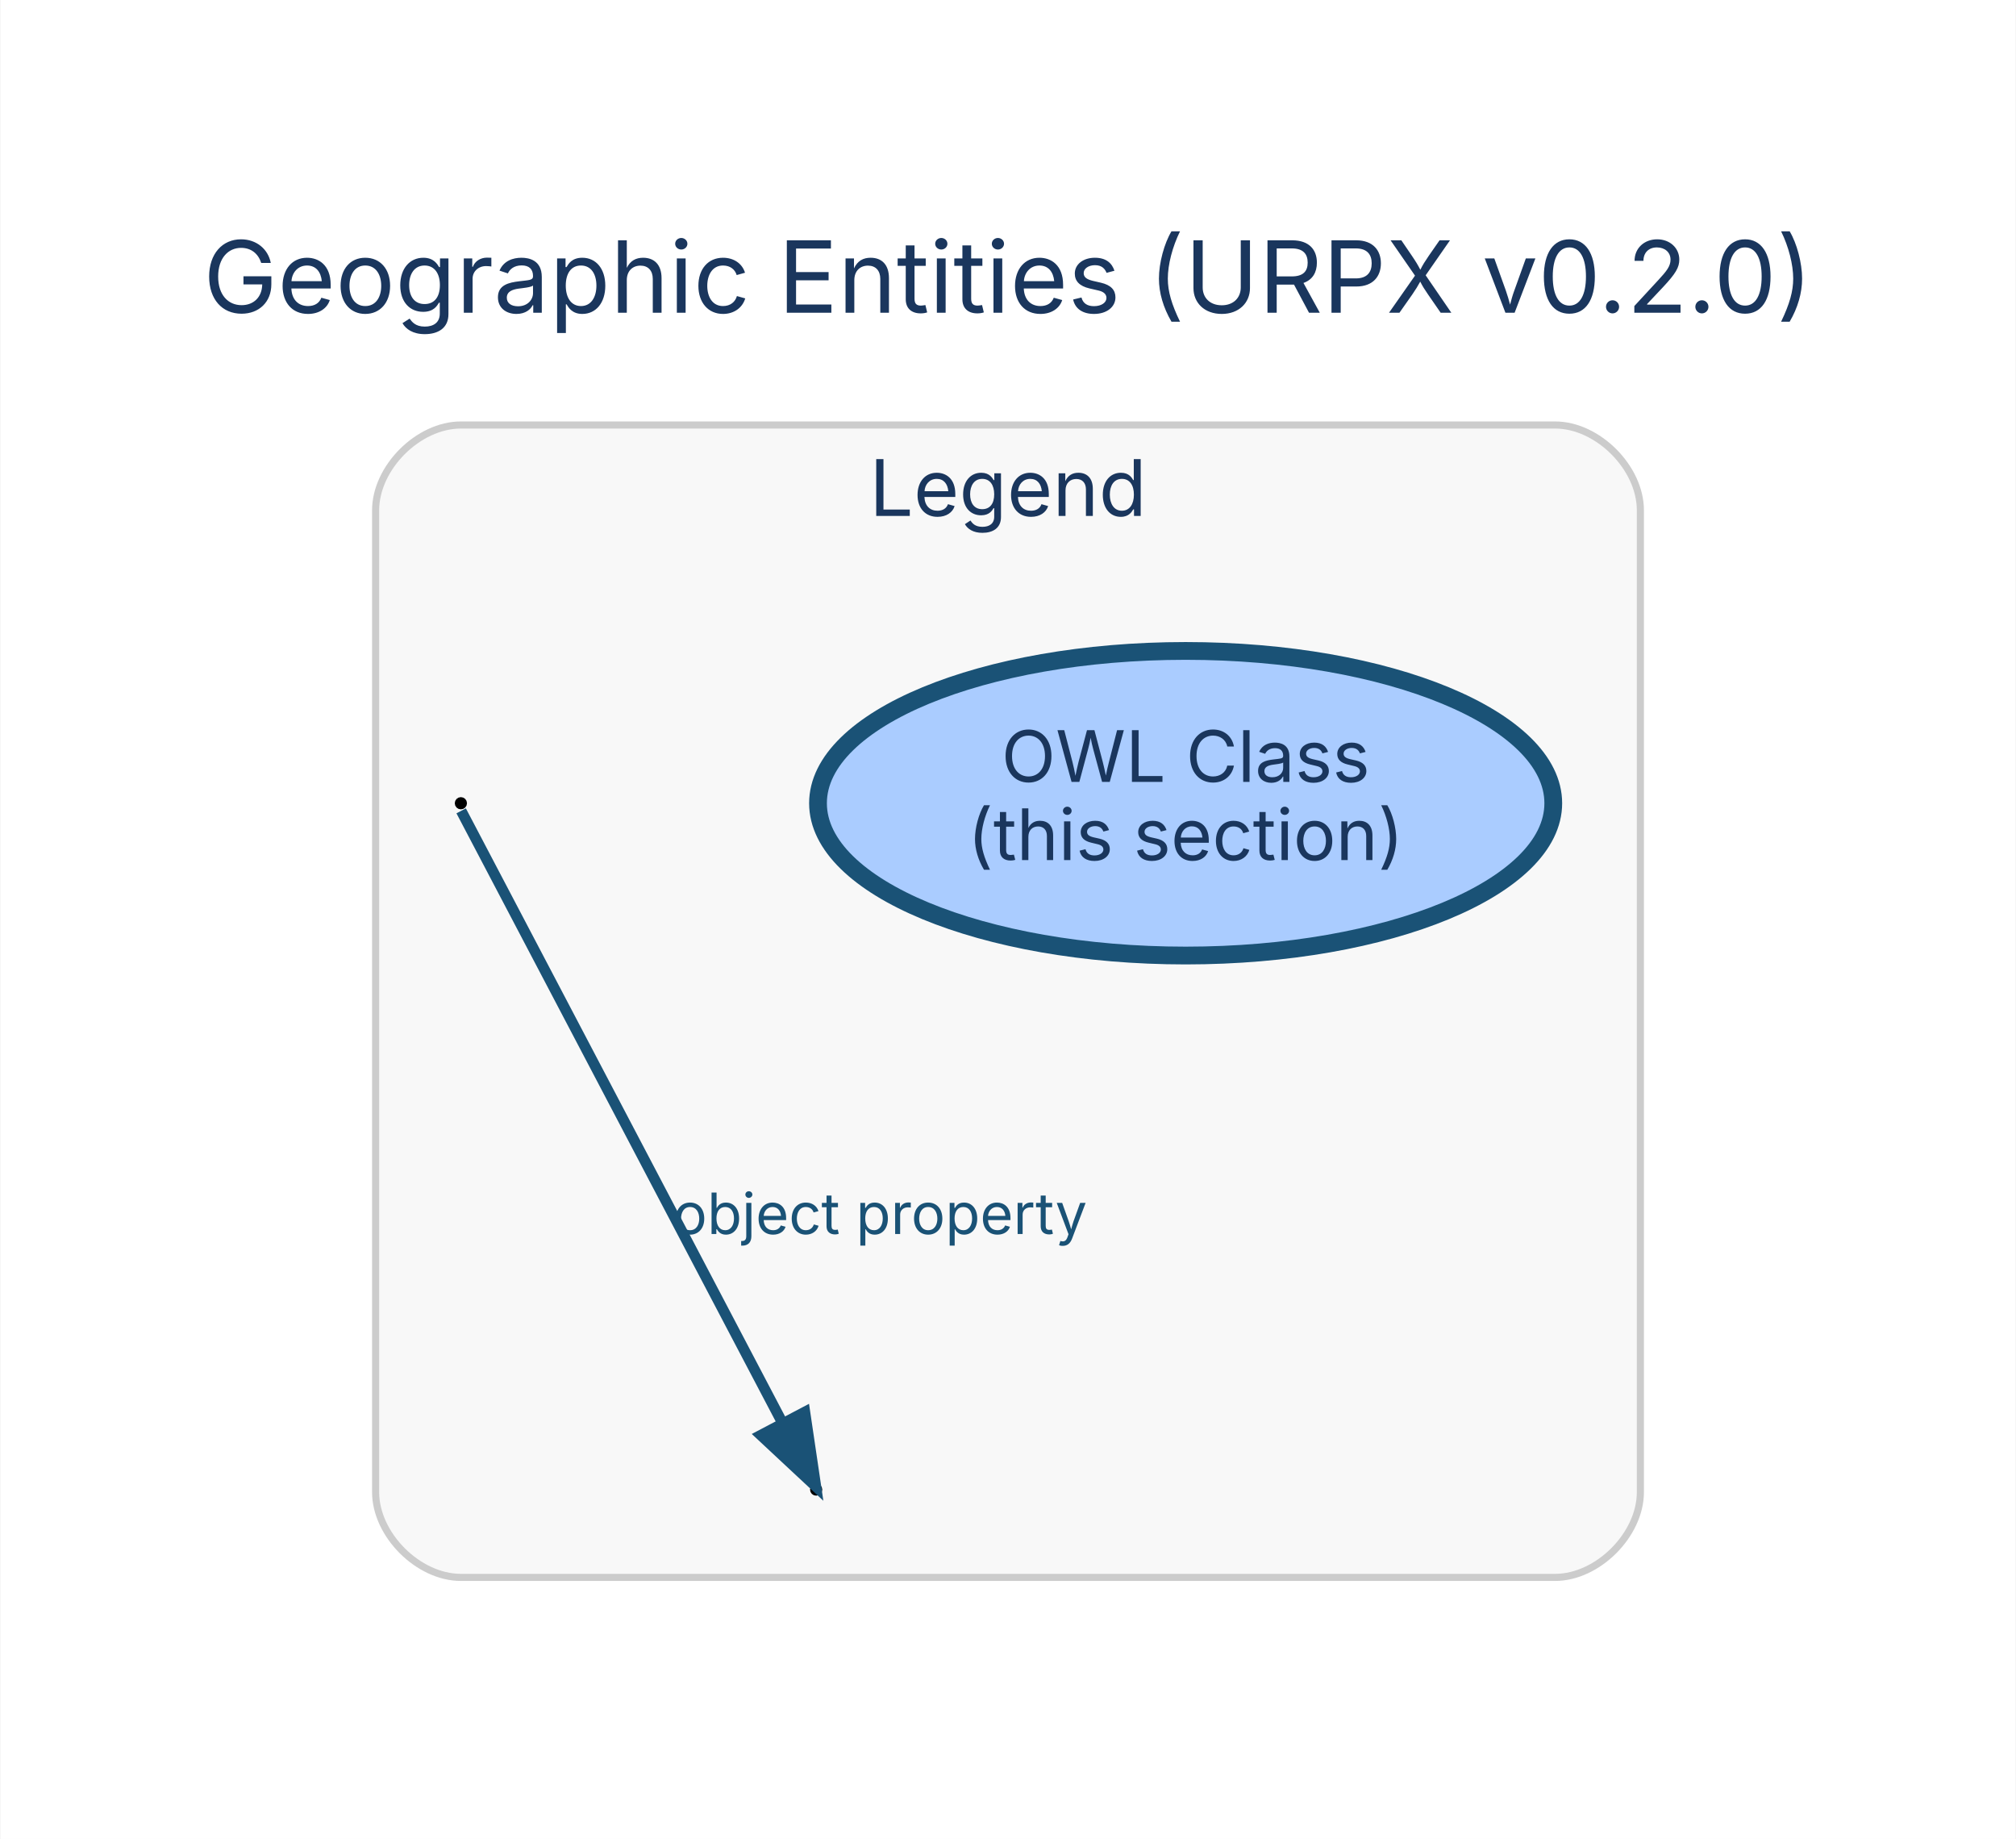
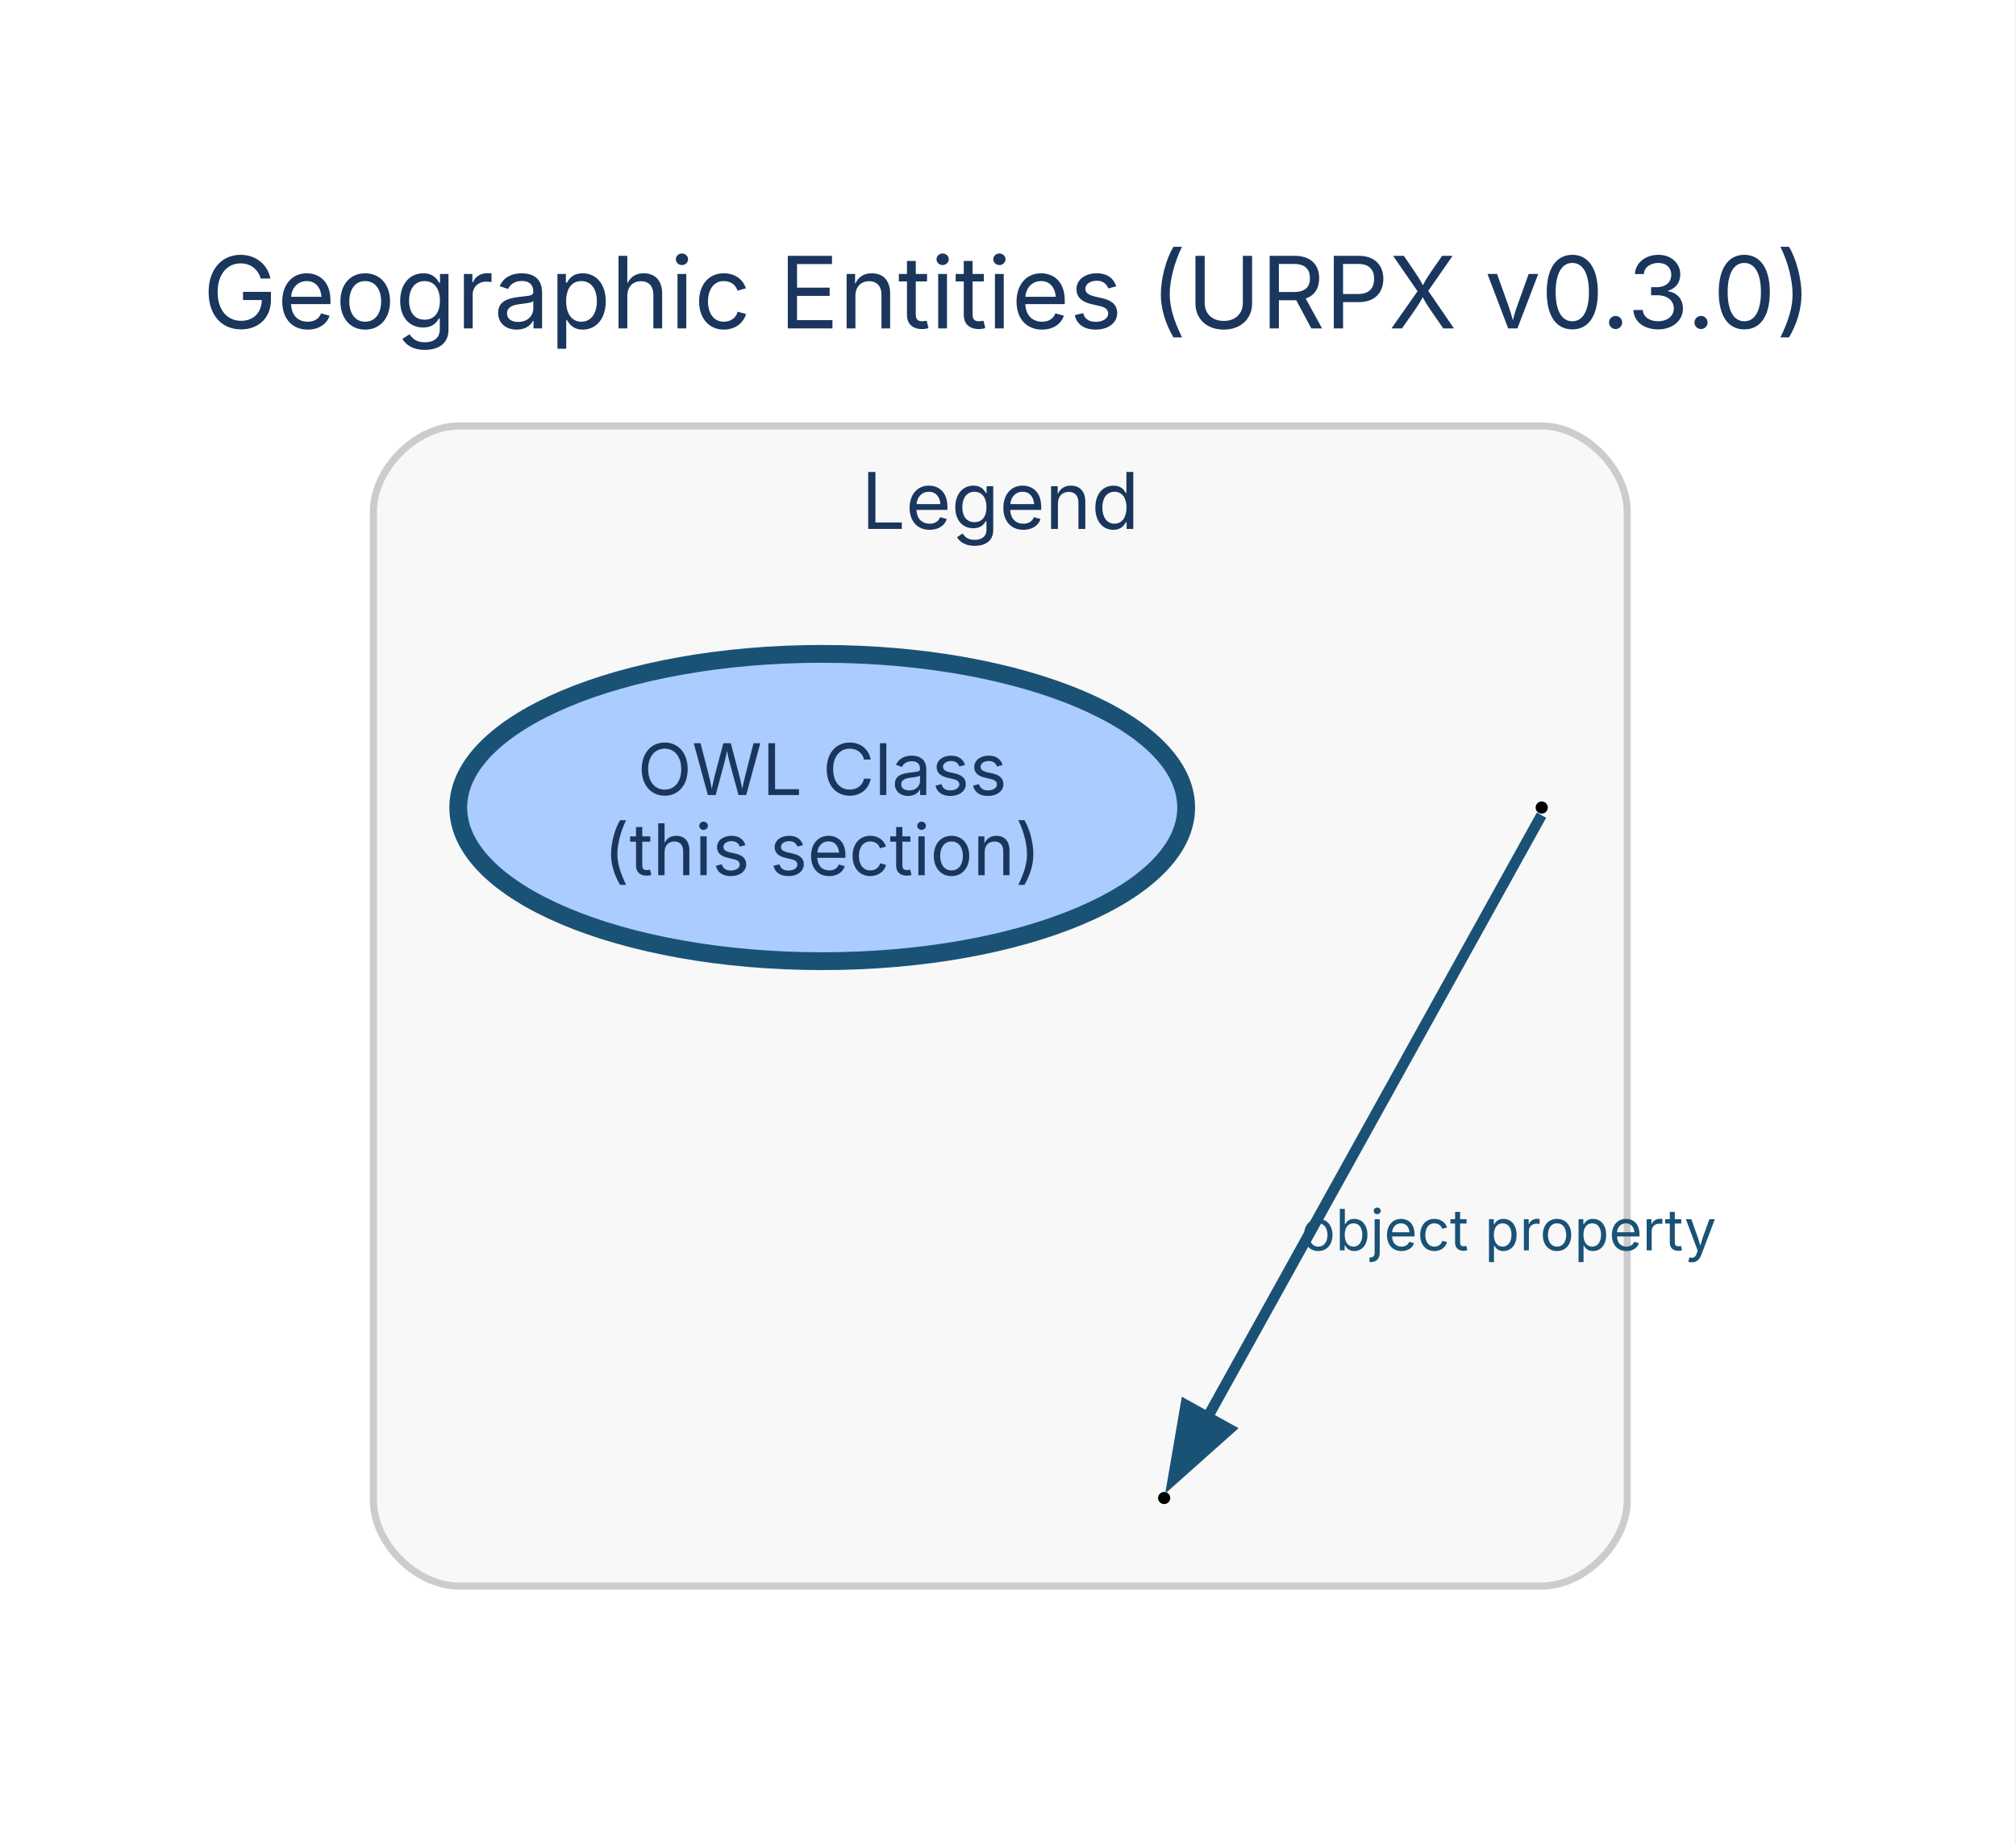
- <svg xmlns="http://www.w3.org/2000/svg" width="284pt" height="259pt" viewBox="0.00 0.00 283.60 258.75">
-   <g id="graph0" class="graph" transform="scale(1 1) rotate(0) translate(28.8 229.95)">
-     <polygon fill="white" stroke="transparent" points="-28.8,28.8 -28.8,-229.95 254.8,-229.95 254.8,28.8 -28.8,28.8" />
-     <text text-anchor="middle" x="113" y="-185.95" font-family="Inter, Helvetica, Arial, sans-serif" font-size="14.00" fill="#1a365d">Geographic Entities (URPX v0.2.0)</text>
+ <svg xmlns="http://www.w3.org/2000/svg" width="283pt" height="259pt" viewBox="0.00 0.00 283.00 259.00">
+   <g id="graph0" class="graph" transform="scale(1 1) rotate(0) translate(28.8 230.65)">
+     <polygon fill="white" stroke="none" points="-28.8,28.8 -28.8,-230.65 254.05,-230.65 254.05,28.8 -28.8,28.8" />
+     <text xml:space="preserve" text-anchor="middle" x="112.62" y="-184.55" font-family="Inter, Helvetica, Arial, sans-serif" font-size="14.00" fill="#1a365d">Geographic Entities (URPX v0.3.0)</text>
    <g id="clust1" class="cluster">
-       <path fill="#f8f8f8" stroke="#cccccc" d="M36,-8C36,-8 190,-8 190,-8 196,-8 202,-14 202,-20 202,-20 202,-158.15 202,-158.15 202,-164.15 196,-170.15 190,-170.15 190,-170.15 36,-170.15 36,-170.15 30,-170.15 24,-164.15 24,-158.15 24,-158.15 24,-20 24,-20 24,-14 30,-8 36,-8" />
-       <text text-anchor="middle" x="113" y="-157.35" font-family="Inter, Helvetica, Arial, sans-serif" font-size="11.00" fill="#1a365d">Legend</text>
+       <path fill="#f8f8f8" stroke="#cccccc" d="M35.62,-8C35.62,-8 187.62,-8 187.62,-8 193.62,-8 199.62,-14 199.62,-20 199.62,-20 199.62,-158.85 199.62,-158.85 199.62,-164.85 193.62,-170.85 187.62,-170.85 187.62,-170.85 35.62,-170.85 35.62,-170.85 29.62,-170.85 23.62,-164.85 23.62,-158.85 23.62,-158.85 23.62,-20 23.62,-20 23.62,-14 29.62,-8 35.62,-8" />
+       <text xml:space="preserve" text-anchor="middle" x="111.62" y="-156.4" font-family="Inter, Helvetica, Arial, sans-serif" font-size="11.00" fill="#1a365d">Legend</text>
    </g>
    <g id="node1" class="node">
-       <ellipse fill="#aaccff" stroke="#1a5276" stroke-width="2.5" cx="138" cy="-116.93" rx="51.74" ry="21.43" />
-       <text text-anchor="middle" x="138" y="-119.93" font-family="Inter, Helvetica, Arial, sans-serif" font-size="10.00" fill="#1a365d">OWL Class</text>
-       <text text-anchor="middle" x="138" y="-108.93" font-family="Inter, Helvetica, Arial, sans-serif" font-size="10.00" fill="#1a365d">(this section)</text>
+       <ellipse fill="#aaccff" stroke="#1a5276" stroke-width="2.5" cx="86.62" cy="-117.29" rx="51.09" ry="21.57" />
+       <text xml:space="preserve" text-anchor="middle" x="86.62" y="-119.04" font-family="Inter, Helvetica, Arial, sans-serif" font-size="10.00" fill="#1a365d">OWL Class</text>
+       <text xml:space="preserve" text-anchor="middle" x="86.62" y="-107.79" font-family="Inter, Helvetica, Arial, sans-serif" font-size="10.00" fill="#1a365d">(this section)</text>
    </g>
    <g id="node2" class="node">
-       <ellipse fill="black" stroke="black" cx="36" cy="-116.93" rx="0.36" ry="0.36" />
+       <ellipse fill="black" stroke="black" cx="187.62" cy="-117.29" rx="0.36" ry="0.36" />
    </g>
    <g id="node3" class="node">
-       <ellipse fill="black" stroke="black" cx="86" cy="-20.36" rx="0.36" ry="0.36" />
+       <ellipse fill="black" stroke="black" cx="134.62" cy="-20.36" rx="0.36" ry="0.36" />
    </g>
    <g id="edge1" class="edge">
-       <path fill="none" stroke="#1a5276" stroke-width="1.5" d="M36.04,-115.86C37.26,-113.54 69.09,-52.93 81.29,-29.68" />
-       <polygon fill="#1a5276" stroke="#1a5276" stroke-width="1.5" points="84.41,-31.27 85.96,-20.79 78.22,-28.01 84.41,-31.27" />
-       <text text-anchor="middle" x="95" y="-56.32" font-family="Inter, Helvetica, Arial, sans-serif" font-size="8.00" fill="#1a5276">object property</text>
+       <path fill="none" stroke="#1a5276" stroke-width="1.5" d="M187.59,-116.22C186.32,-113.94 154.24,-56.08 140.63,-31.55" />
+       <polygon fill="#1a5276" stroke="#1a5276" stroke-width="1.5" points="143.78,-30.02 135.87,-22.97 137.66,-33.41 143.78,-30.02" />
+       <text xml:space="preserve" text-anchor="middle" x="183" y="-55.12" font-family="Inter, Helvetica, Arial, sans-serif" font-size="8.00" fill="#1a5276">object property</text>
    </g>
  </g>
</svg>
